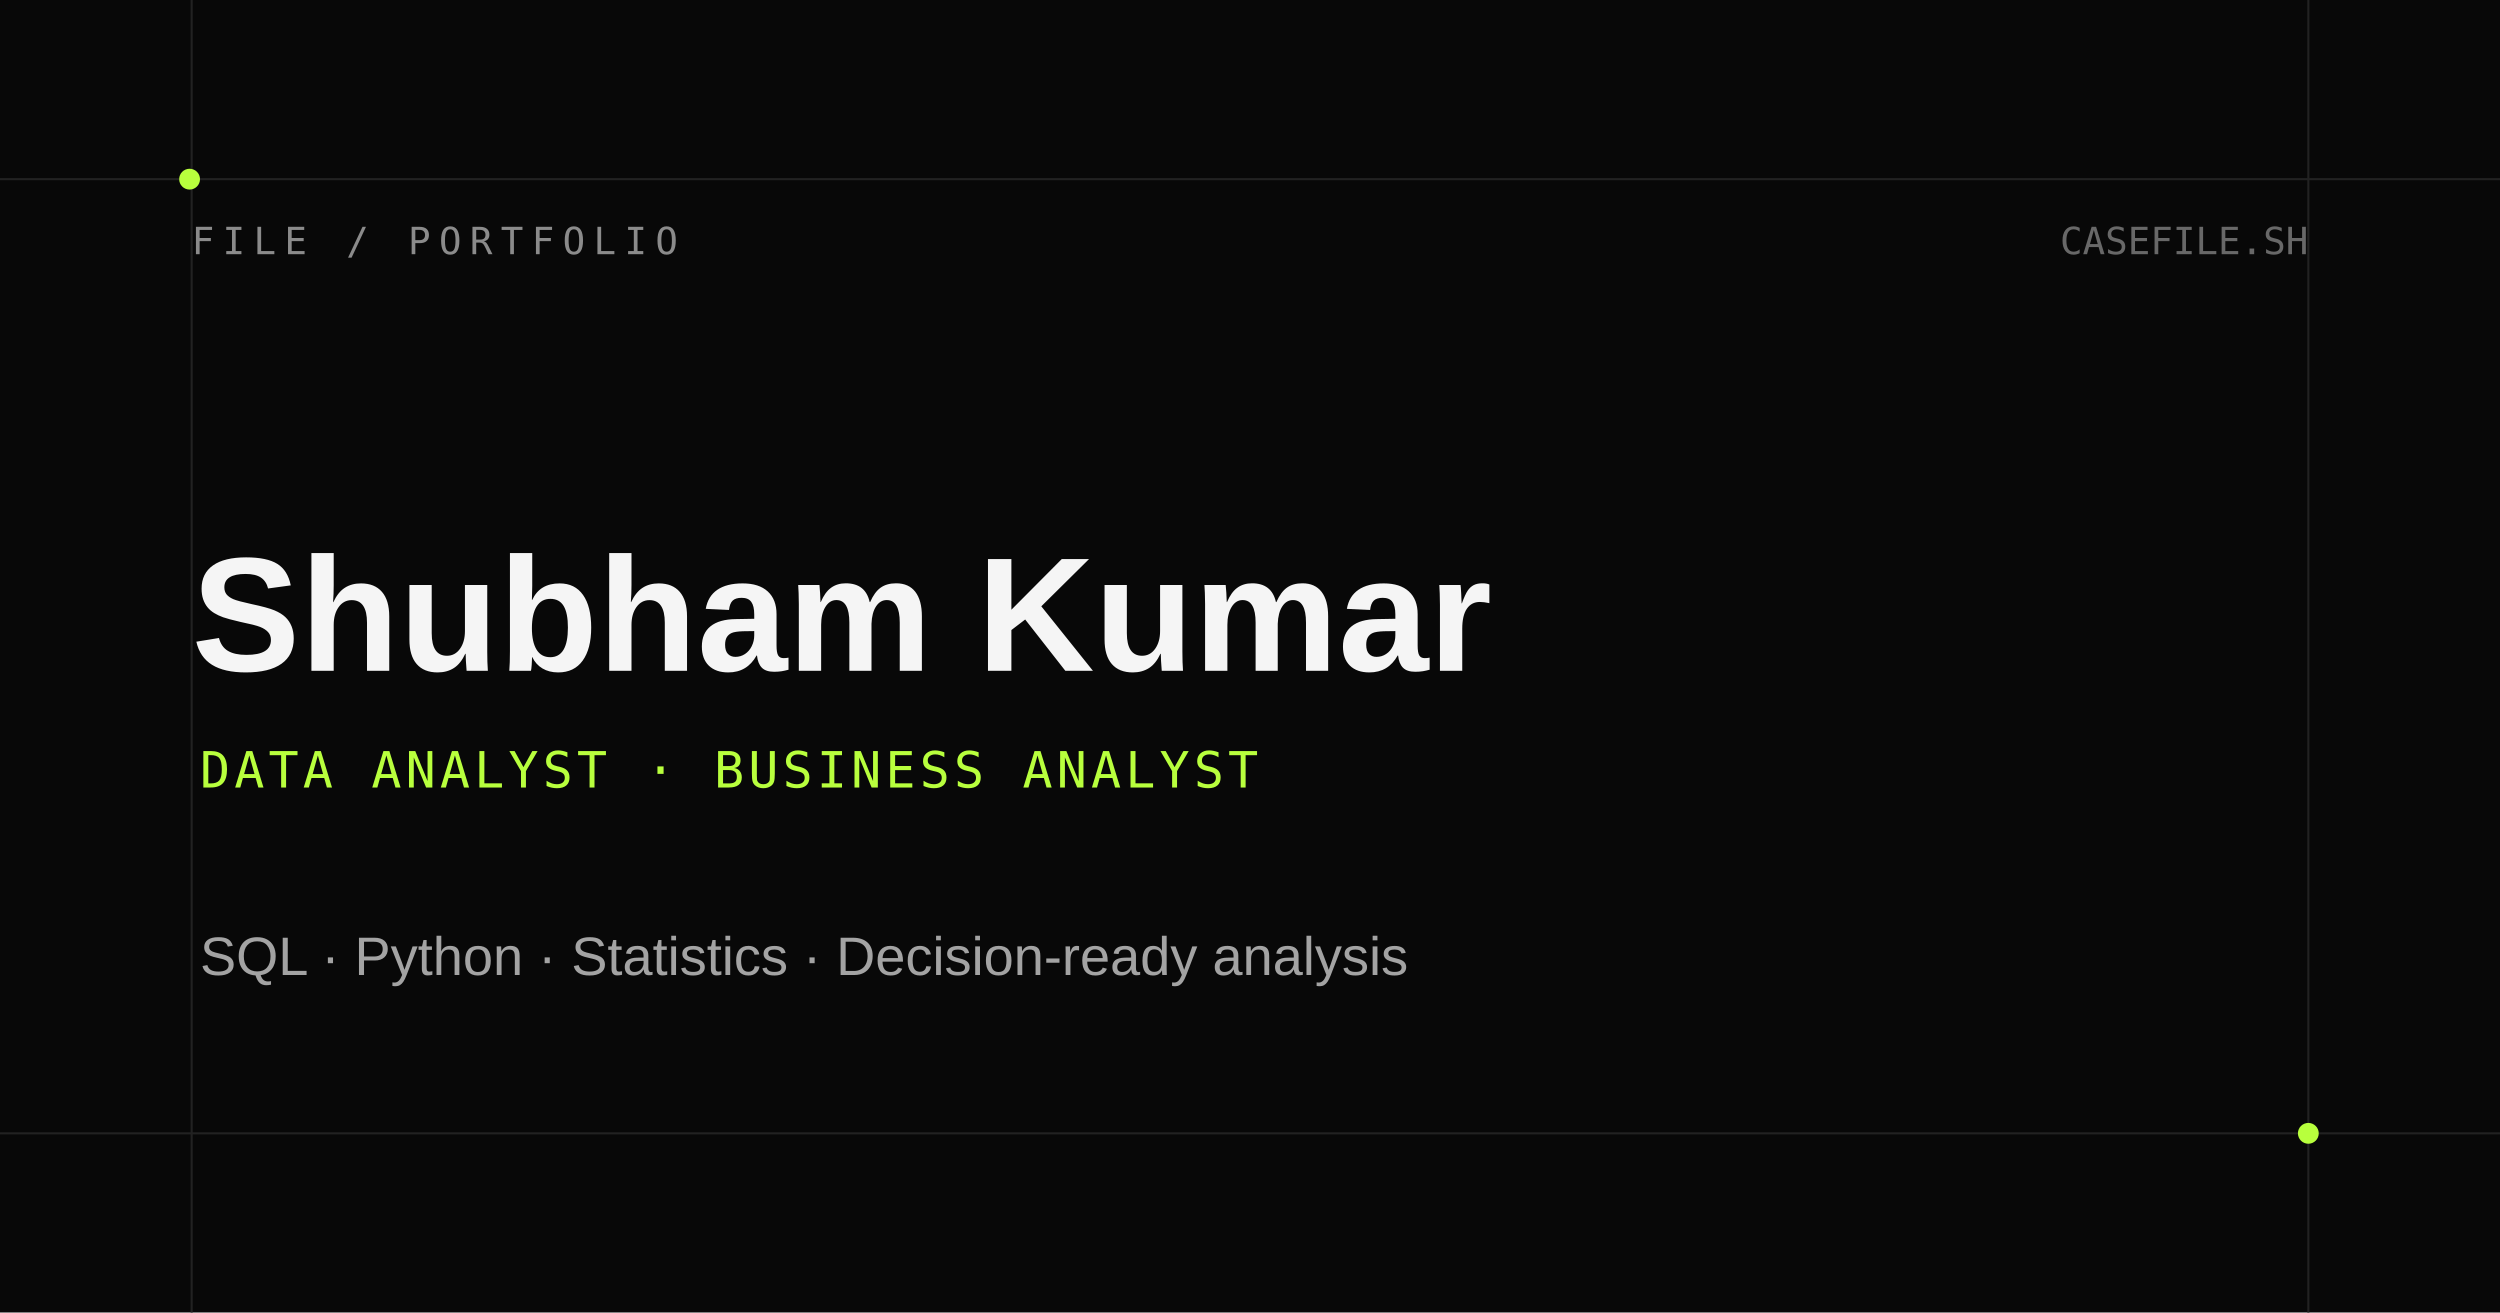
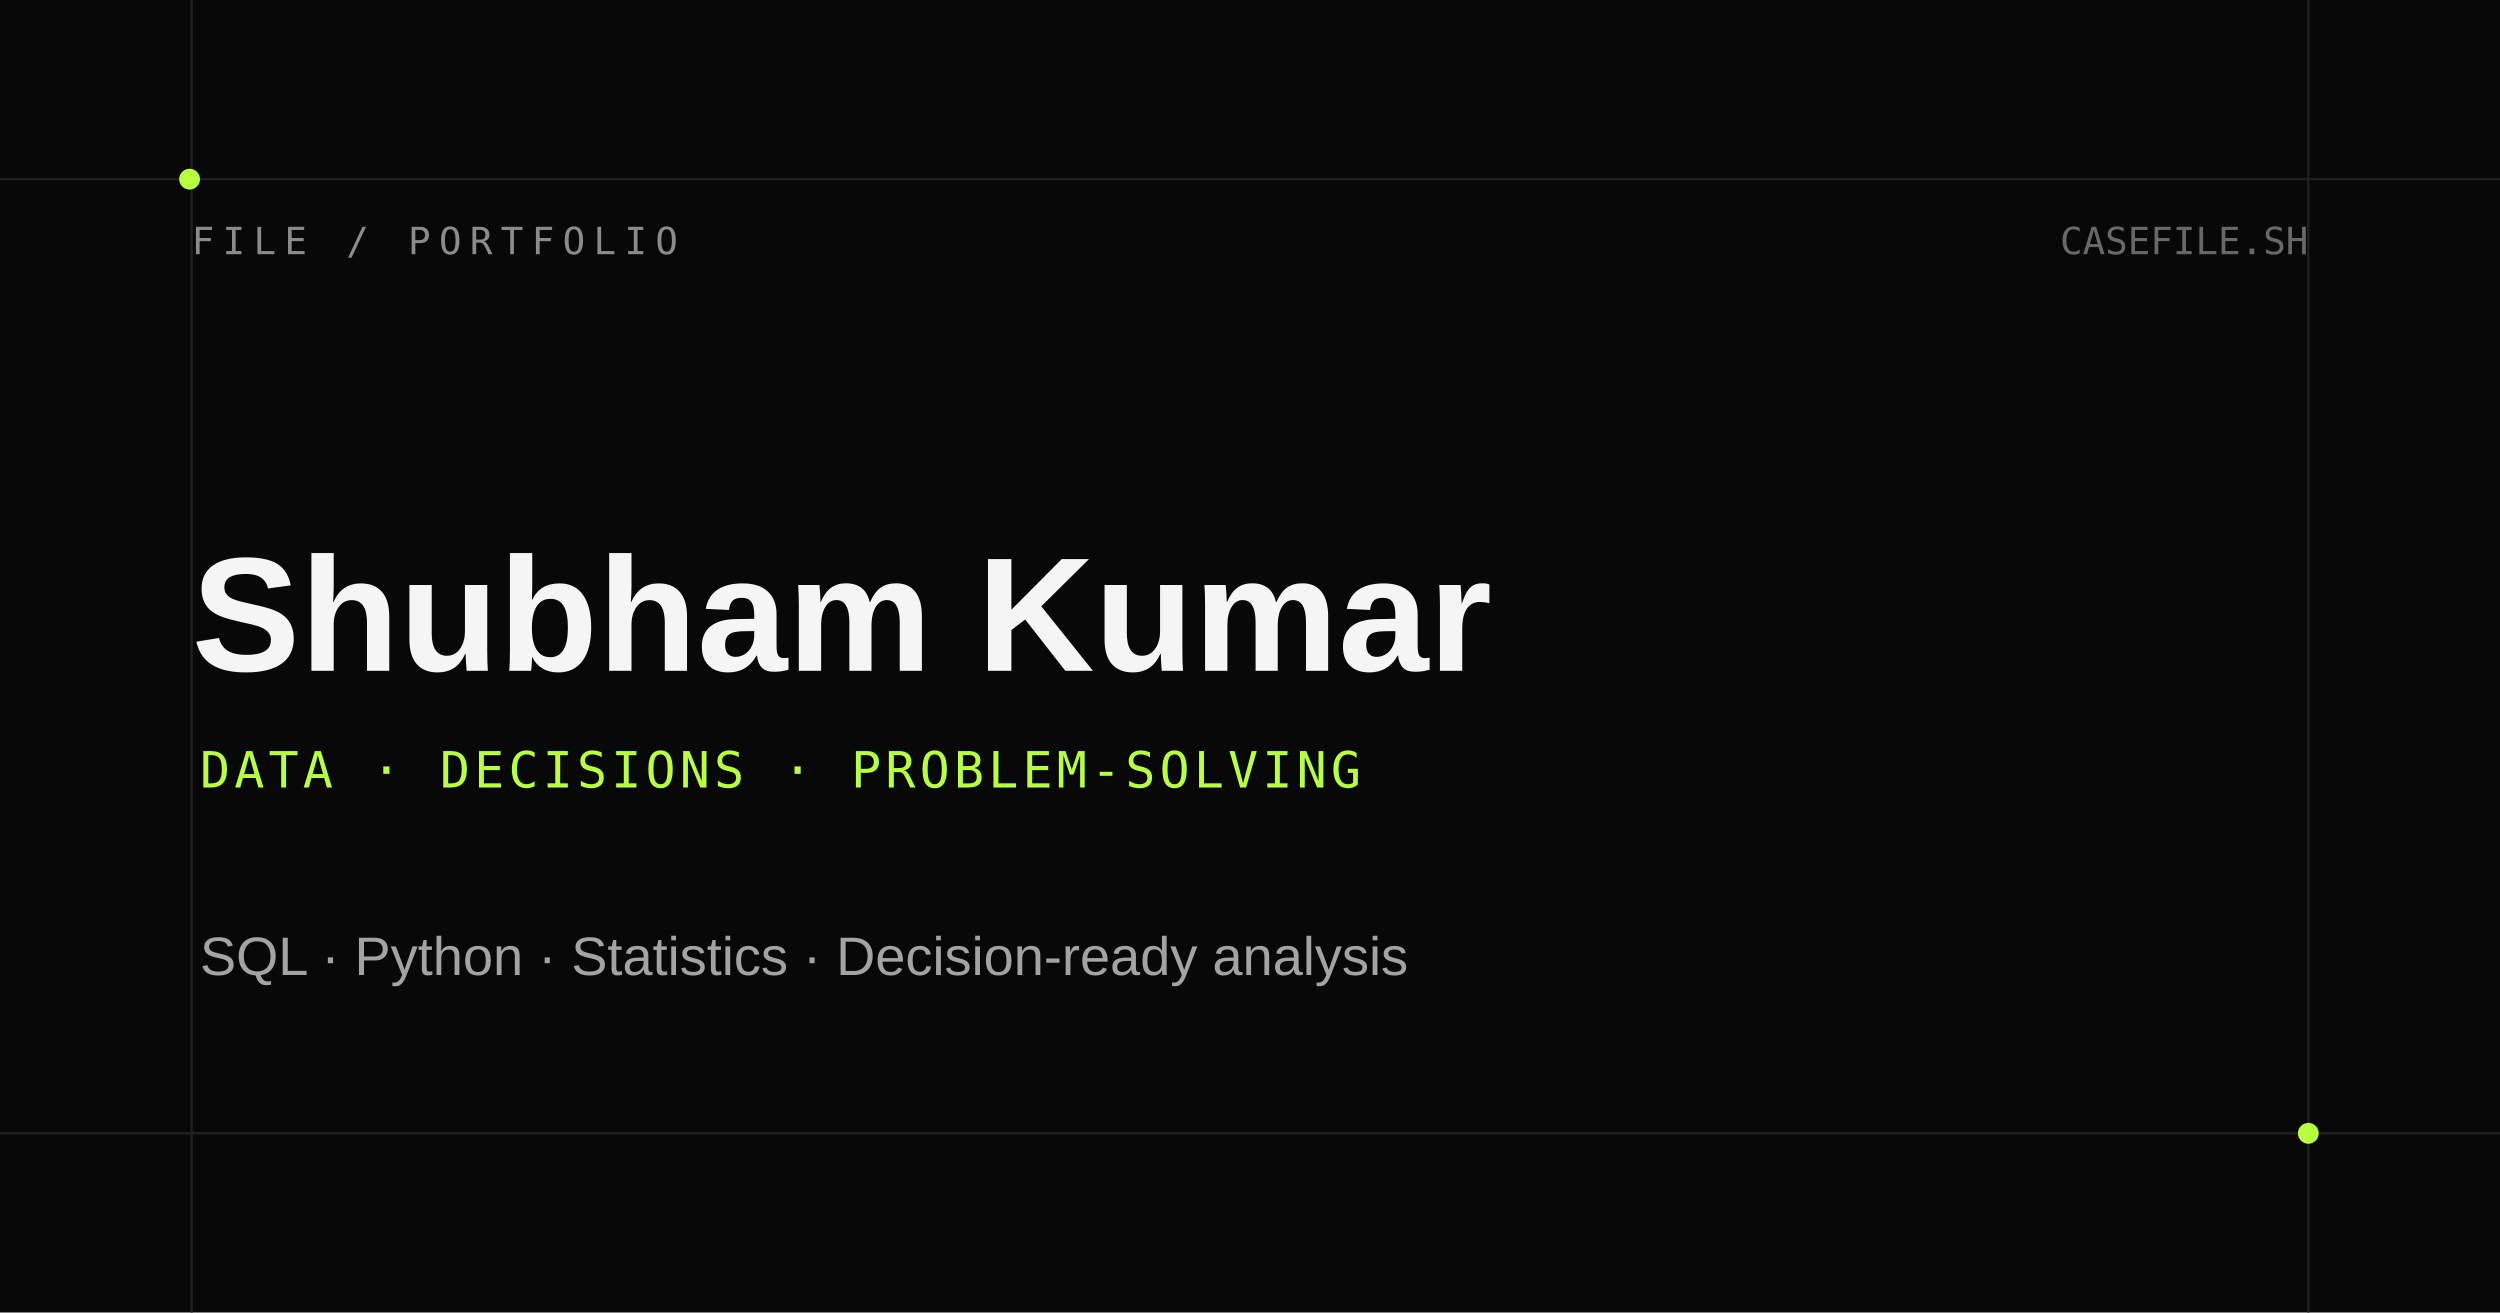
<svg xmlns="http://www.w3.org/2000/svg" width="1200" height="630" viewBox="0 0 1200 630" role="img" aria-labelledby="title desc">
  <rect width="1200" height="630" fill="#080808" />
  <path d="M0 86H1200M0 544H1200M92 0V630M1108 0V630" stroke="#222" stroke-width="1" />
  <g fill="#b8ff3d">
    <circle cx="91" cy="86" r="5" />
    <circle cx="1108" cy="544" r="5" />
  </g>
  <text x="92" y="122" fill="#8b8b8b" font-family="monospace" font-size="18" letter-spacing="4">FILE / PORTFOLIO</text>
  <text x="92" y="322" fill="#f5f5f5" font-family="Arial, sans-serif" font-size="78" font-weight="700">Shubham Kumar</text>
-   <text x="96" y="378" fill="#b8ff3d" font-family="monospace" font-size="24" letter-spacing="2">DATA ANALYST · BUSINESS ANALYST</text>
+   <text x="96" y="378" fill="#b8ff3d" font-family="monospace" font-size="24" letter-spacing="2">DATA · DECISIONS · PROBLEM-SOLVING</text>
  <text x="96" y="468" fill="#a3a3a3" font-family="Arial, sans-serif" font-size="26">SQL · Python · Statistics · Decision-ready analysis</text>
  <text x="1108" y="122" fill="#686868" text-anchor="end" font-family="monospace" font-size="18">CASEFILE.SH</text>
</svg>
